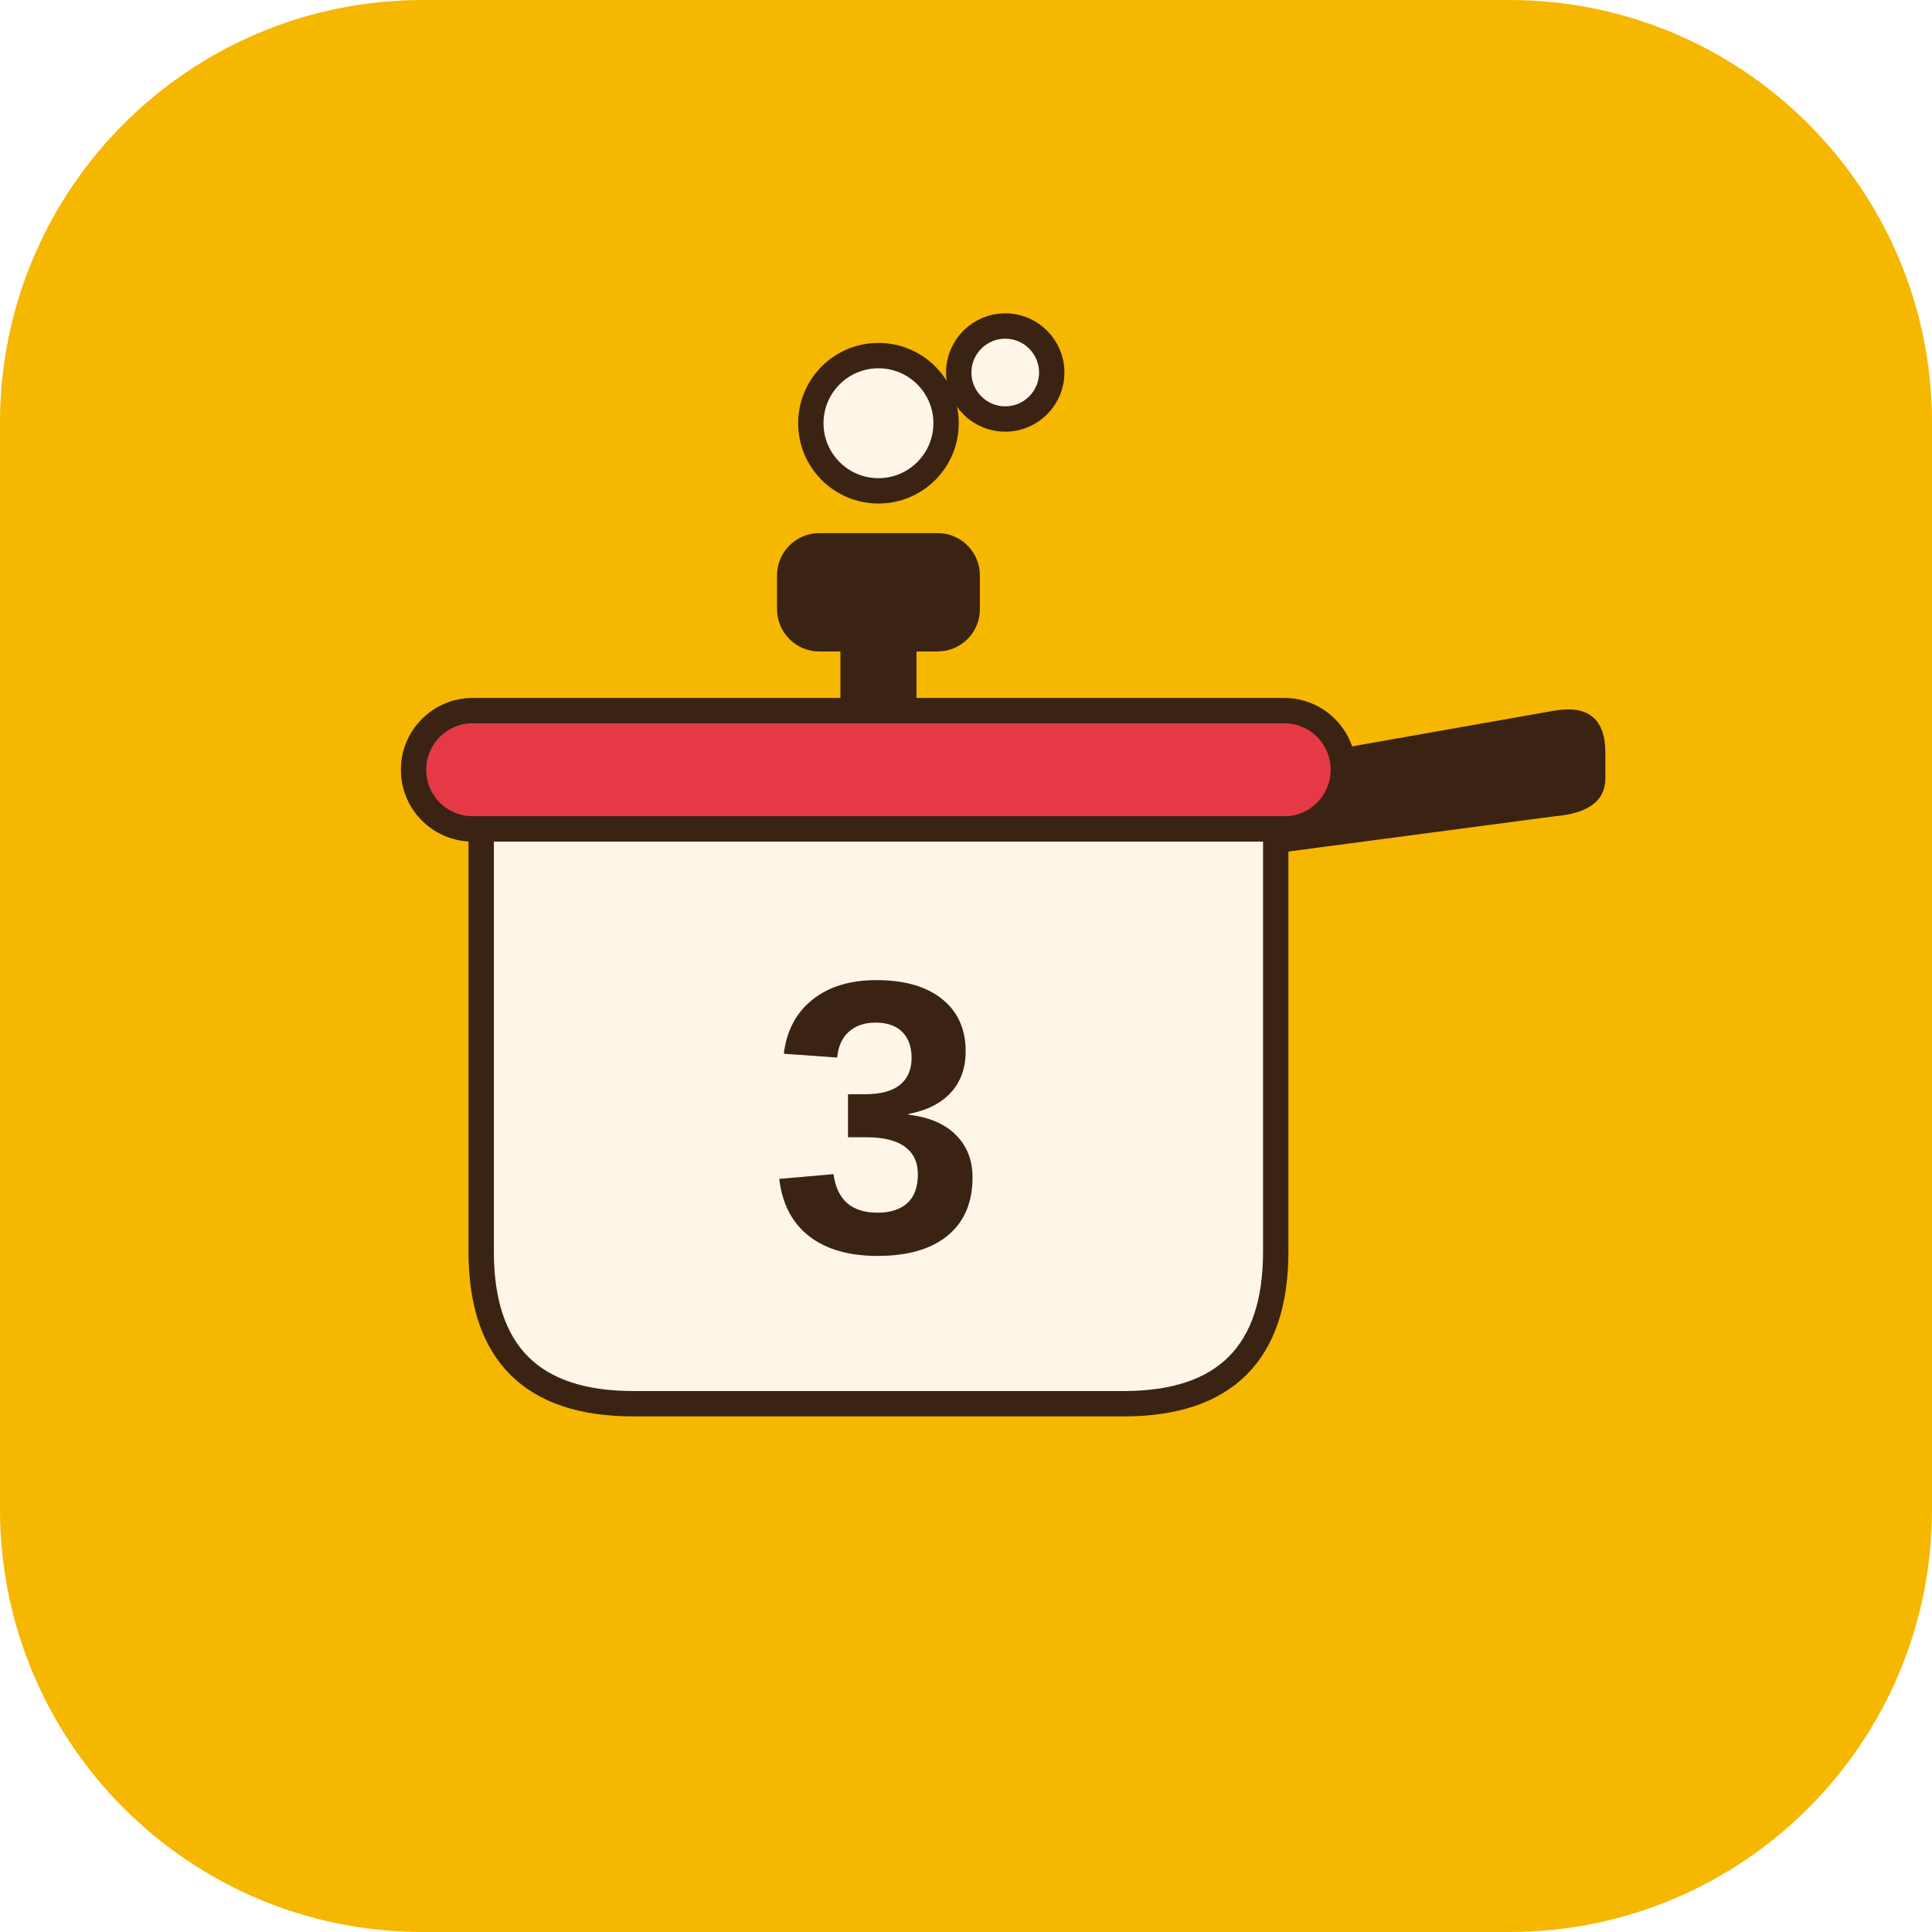
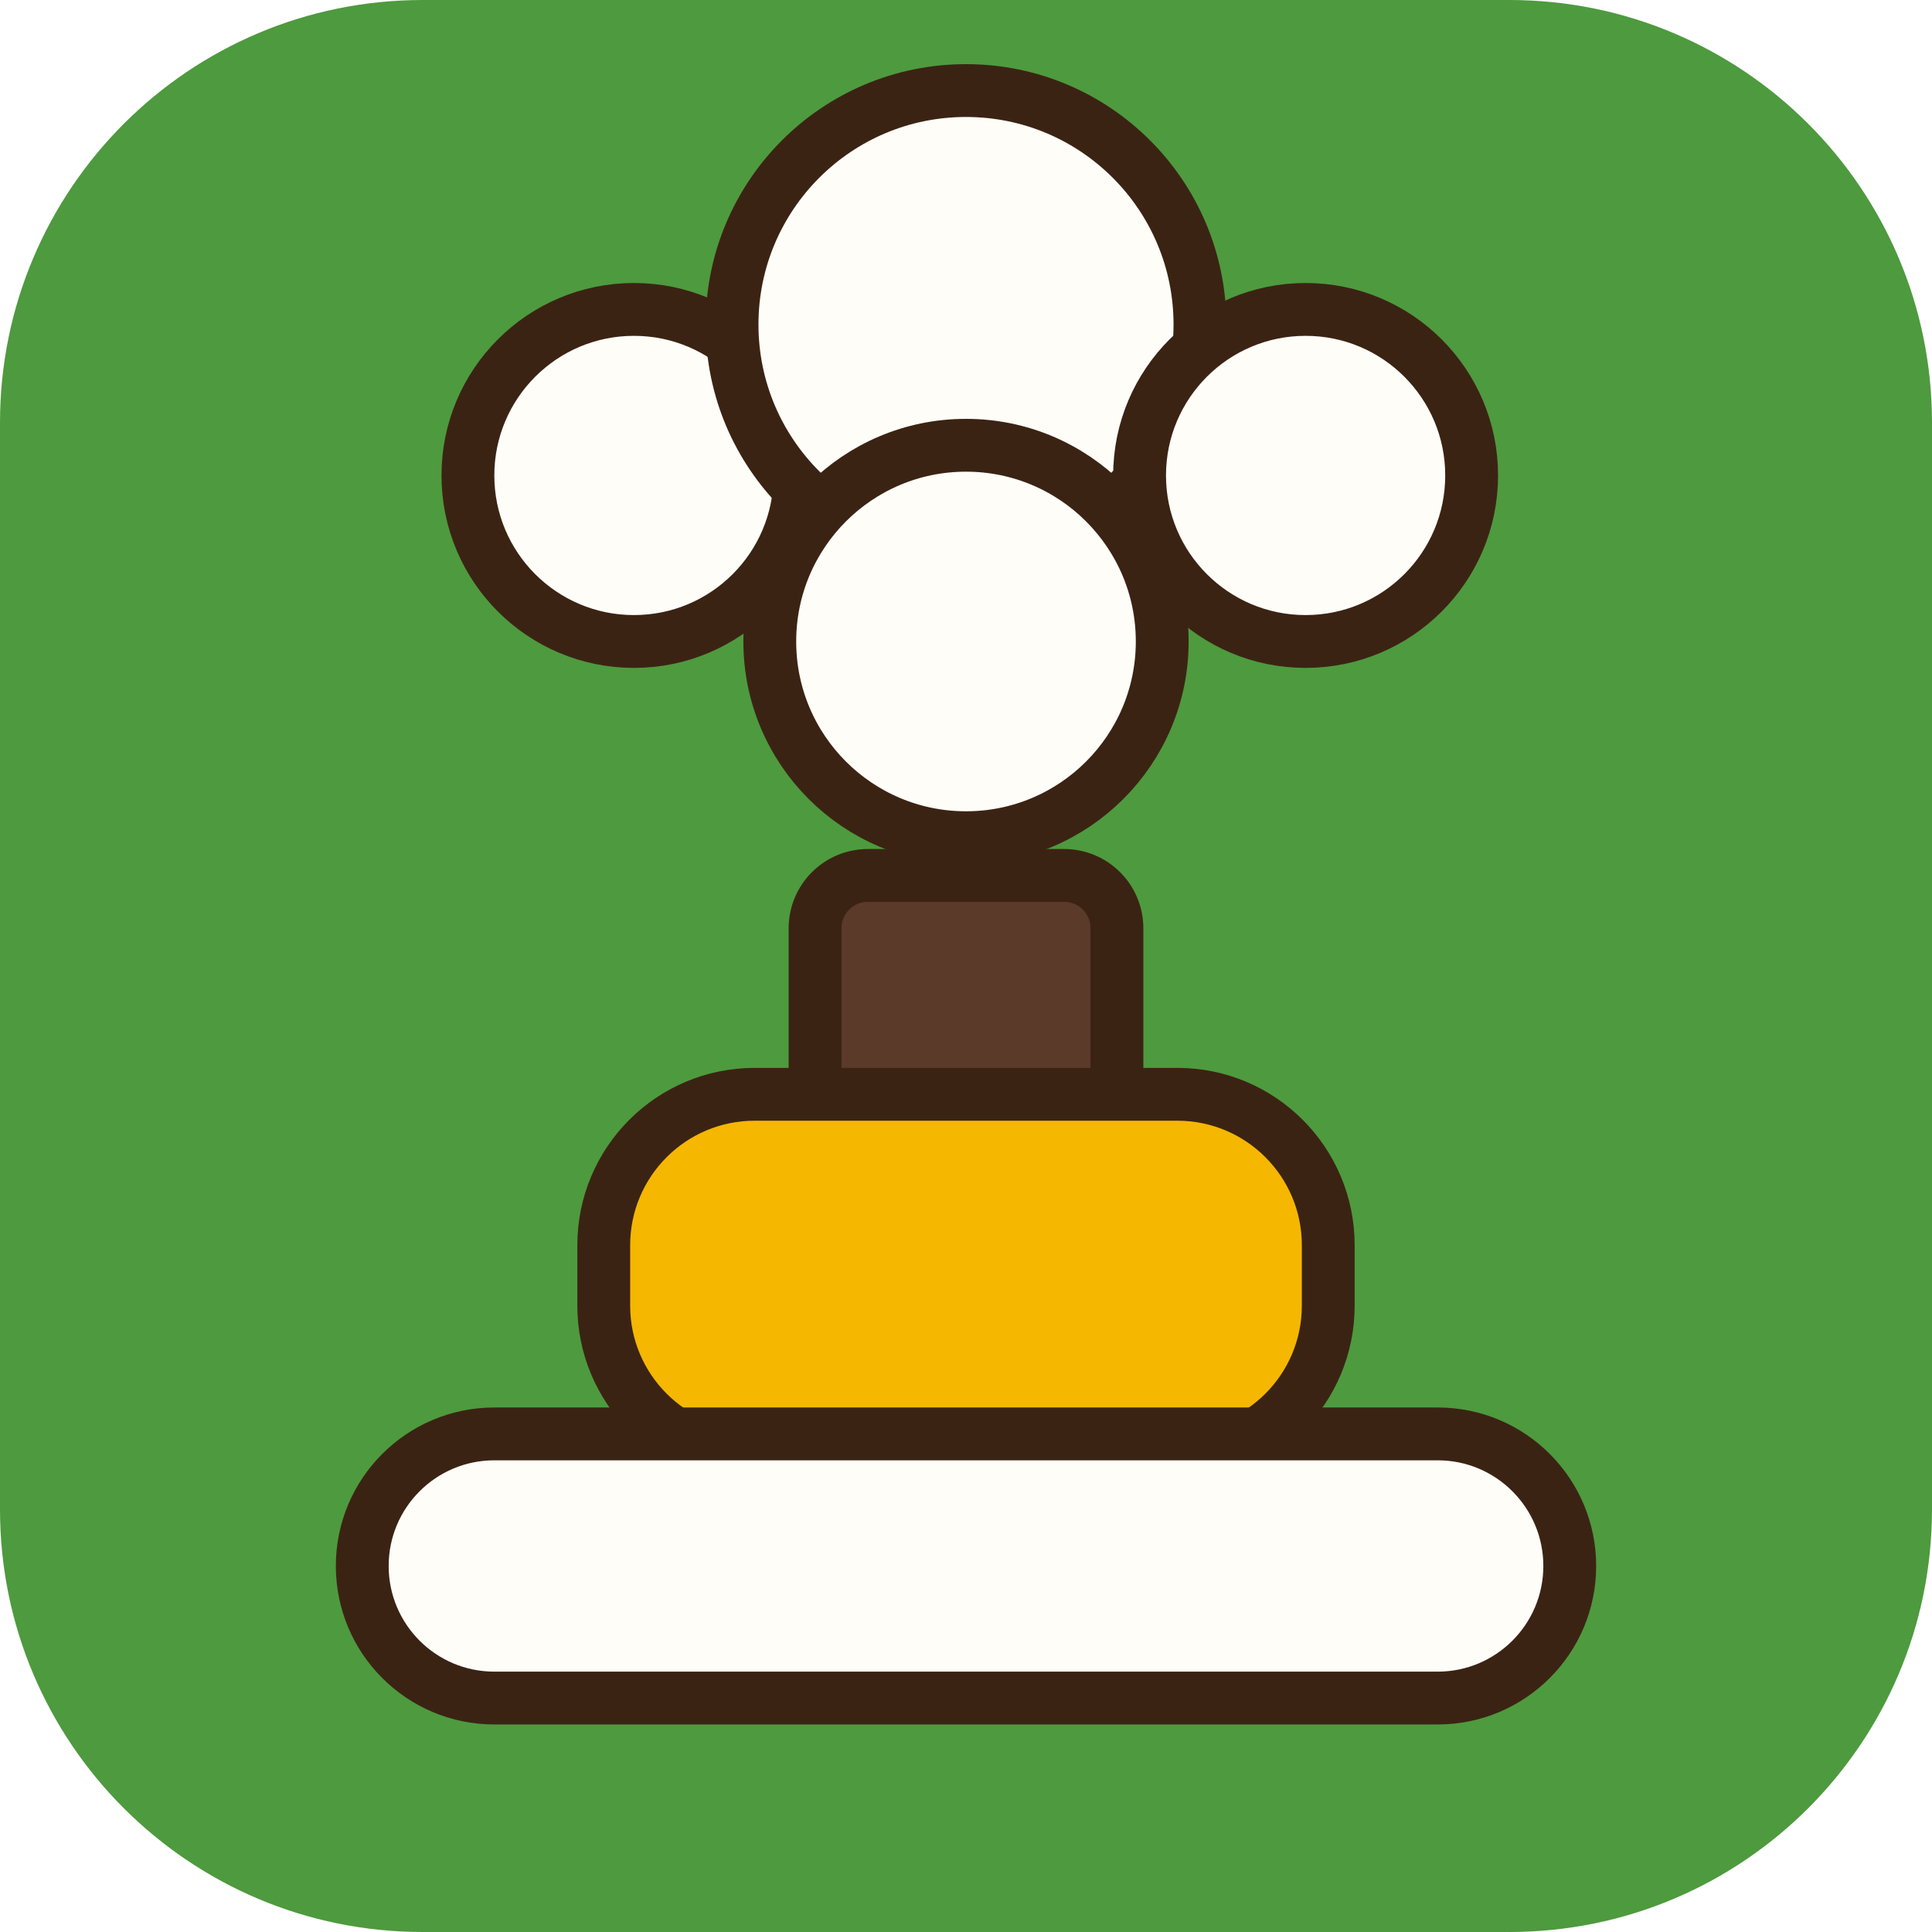
<svg xmlns="http://www.w3.org/2000/svg" viewBox="0 0 512 512">
-   <rect width="512" height="512" rx="112" fill="#F5B700" />
-   <g transform="translate(76 92) scale(1.12)">
-     <circle cx="140" cy="18" r="16" fill="#FFF6E9" stroke="#3B2314" stroke-width="6" />
-     <circle cx="170" cy="6" r="11" fill="#FFF6E9" stroke="#3B2314" stroke-width="6" />
-     <rect x="131" y="66" width="18" height="24" fill="#3B2314" />
-     <rect x="116" y="44" width="48" height="28" rx="10" fill="#3B2314" />
-     <path d="M232 98 L300 86 Q312 84 312 96 L312 102 Q312 110 300 111 L232 120 Z" fill="#3B2314" />
-     <rect x="30" y="86" width="220" height="28" rx="14" fill="#E63946" stroke="#3B2314" stroke-width="6" />
-     <path d="M46 114 H234 V214 Q234 250 198 250 H82 Q46 250 46 214 Z" fill="#FFF6E9" stroke="#3B2314" stroke-width="6" />
-     <text x="140" y="214" text-anchor="middle" font-family="Arial Rounded MT Bold, Arial, sans-serif" font-weight="900" font-size="92" fill="#3B2314">3</text>
+   <rect width="512" height="512" rx="112" fill="#4E9A3E" />
+   <g id="art" stroke="#3B2314" stroke-width="14" stroke-linejoin="round" stroke-linecap="round">
+     <circle cx="168" cy="126" r="44" fill="#FFFDF8" />
+     <circle cx="256" cy="86" r="62" fill="#FFFDF8" />
+     <circle cx="346" cy="126" r="44" fill="#FFFDF8" />
+     <circle cx="256" cy="170" r="52" fill="#FFFDF8" />
+     <rect x="216" y="232" width="80" height="70" rx="14" fill="#5B3A2A" />
+     <rect x="160" y="290" width="192" height="96" rx="40" fill="#F5B700" />
+     <rect x="96" y="380" width="320" height="70" rx="35" fill="#FFFDF8" />
  </g>
</svg>
